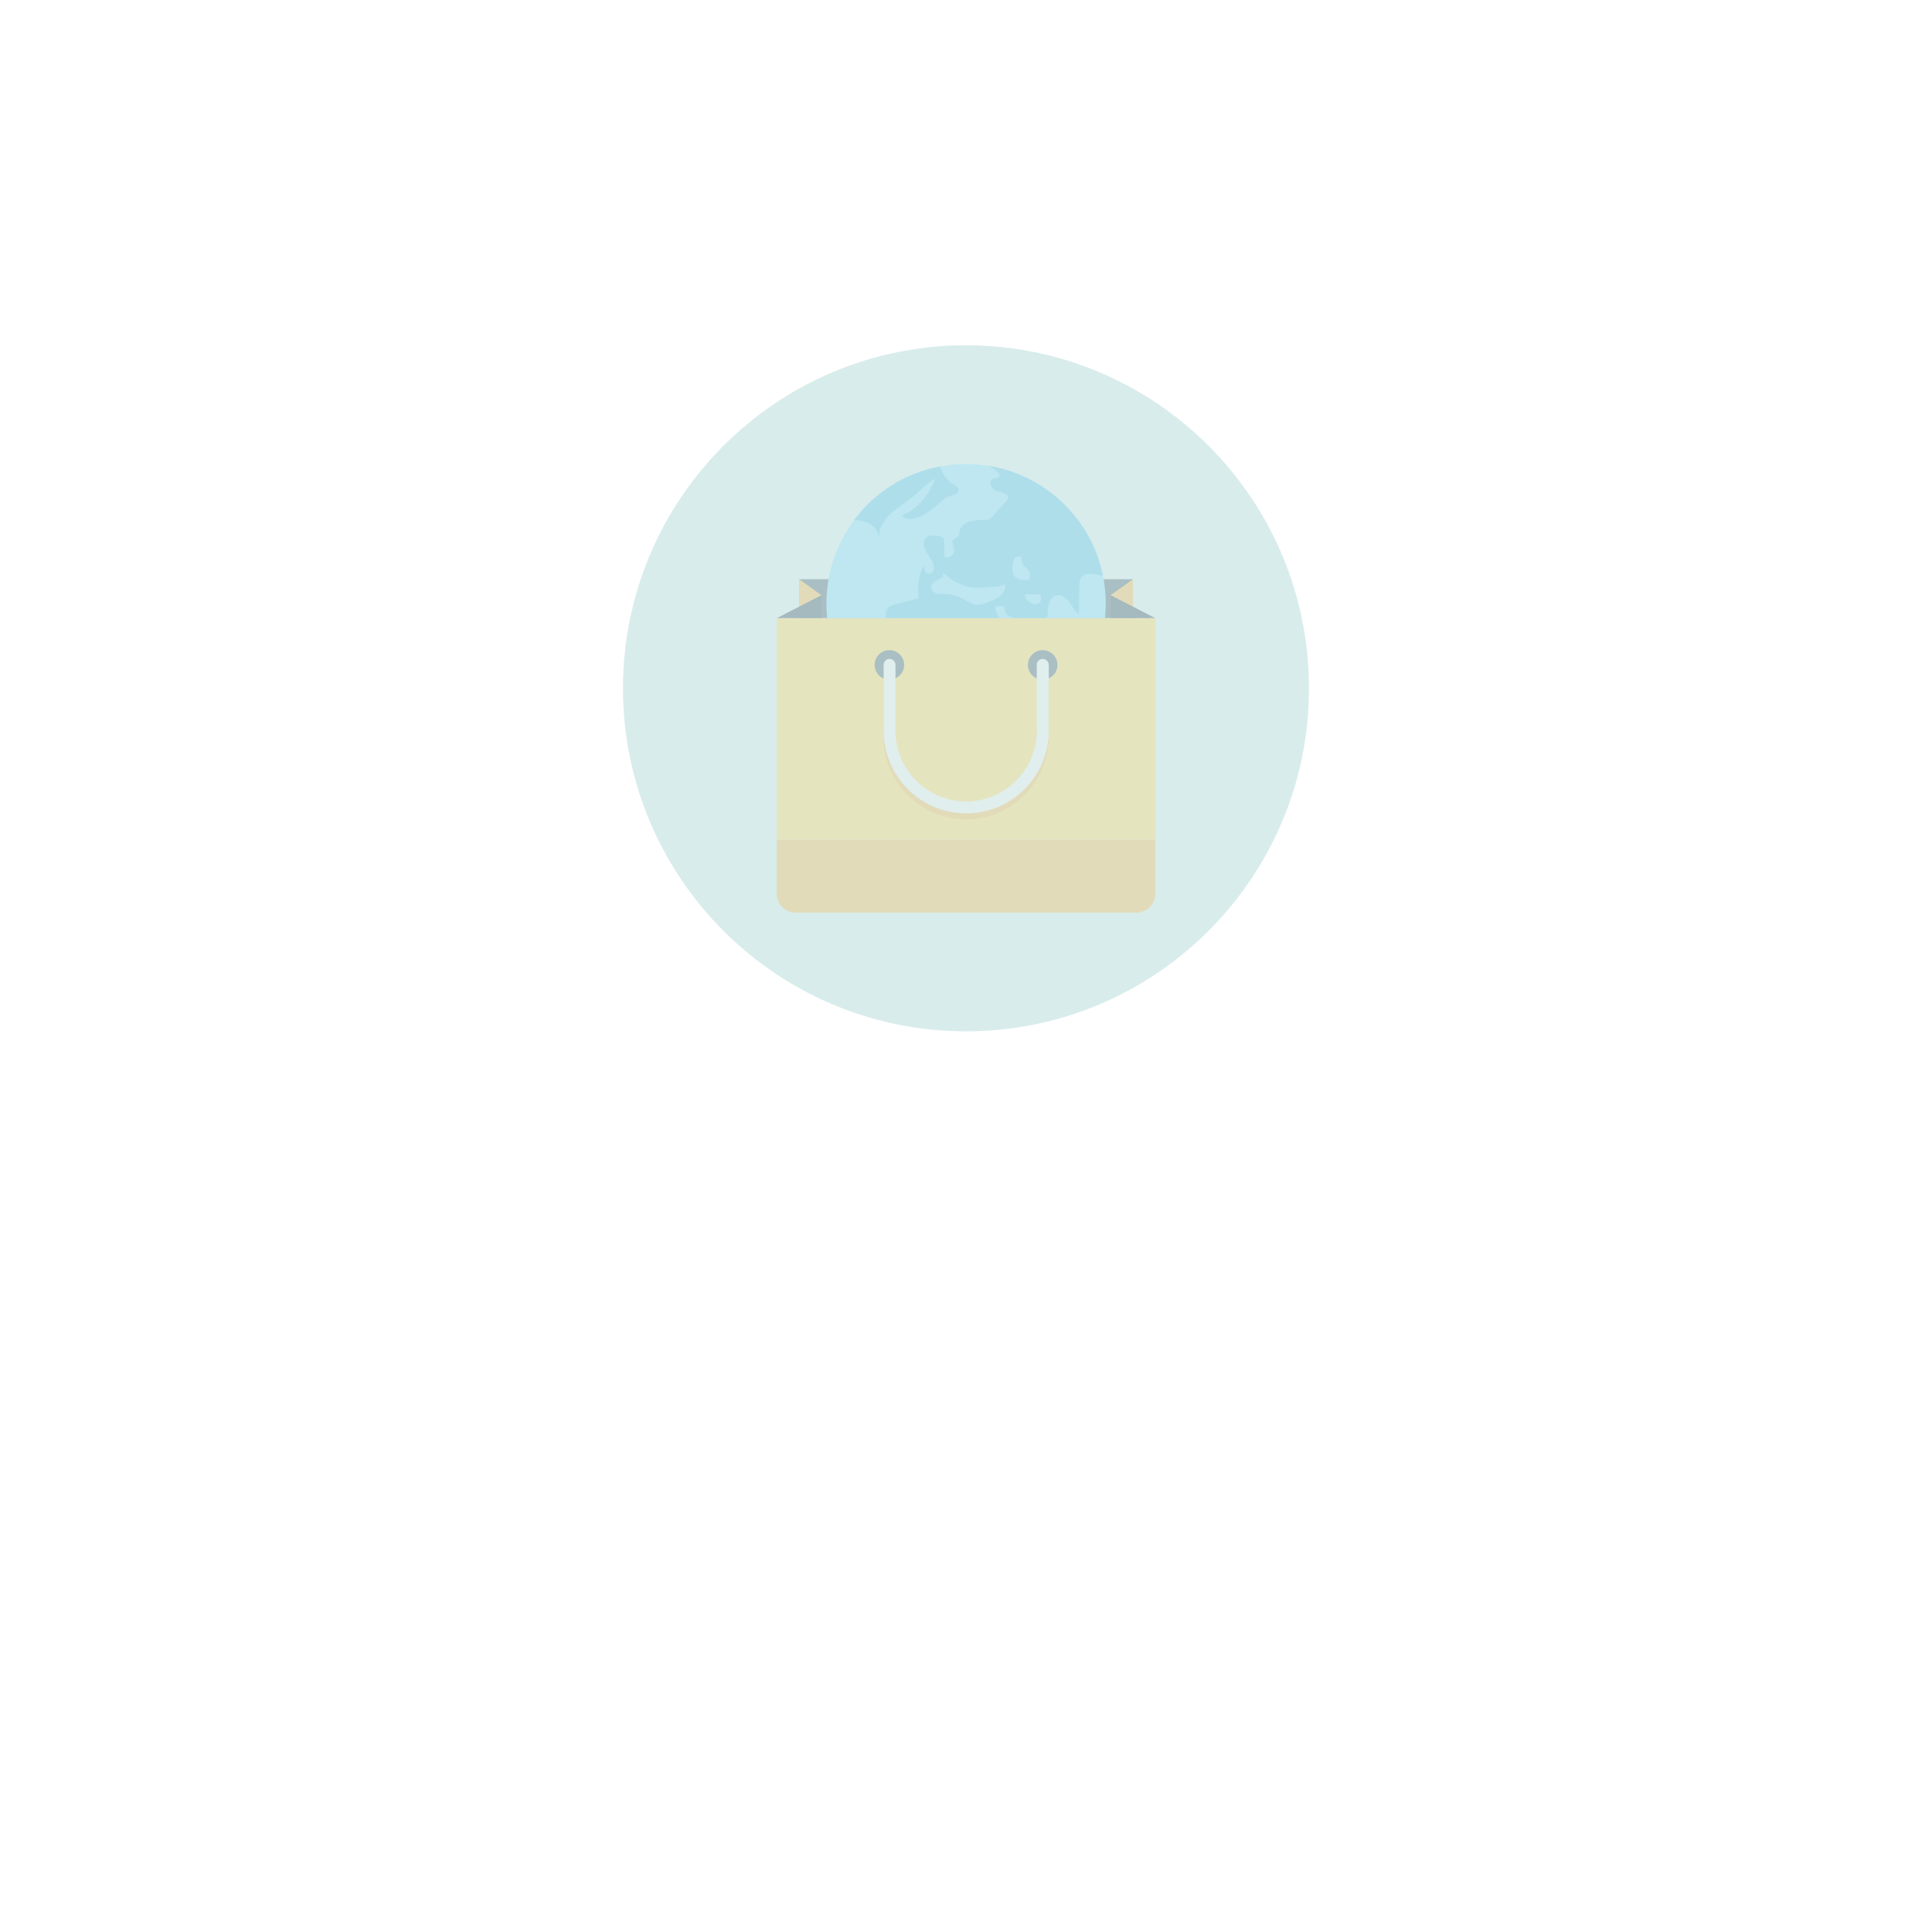
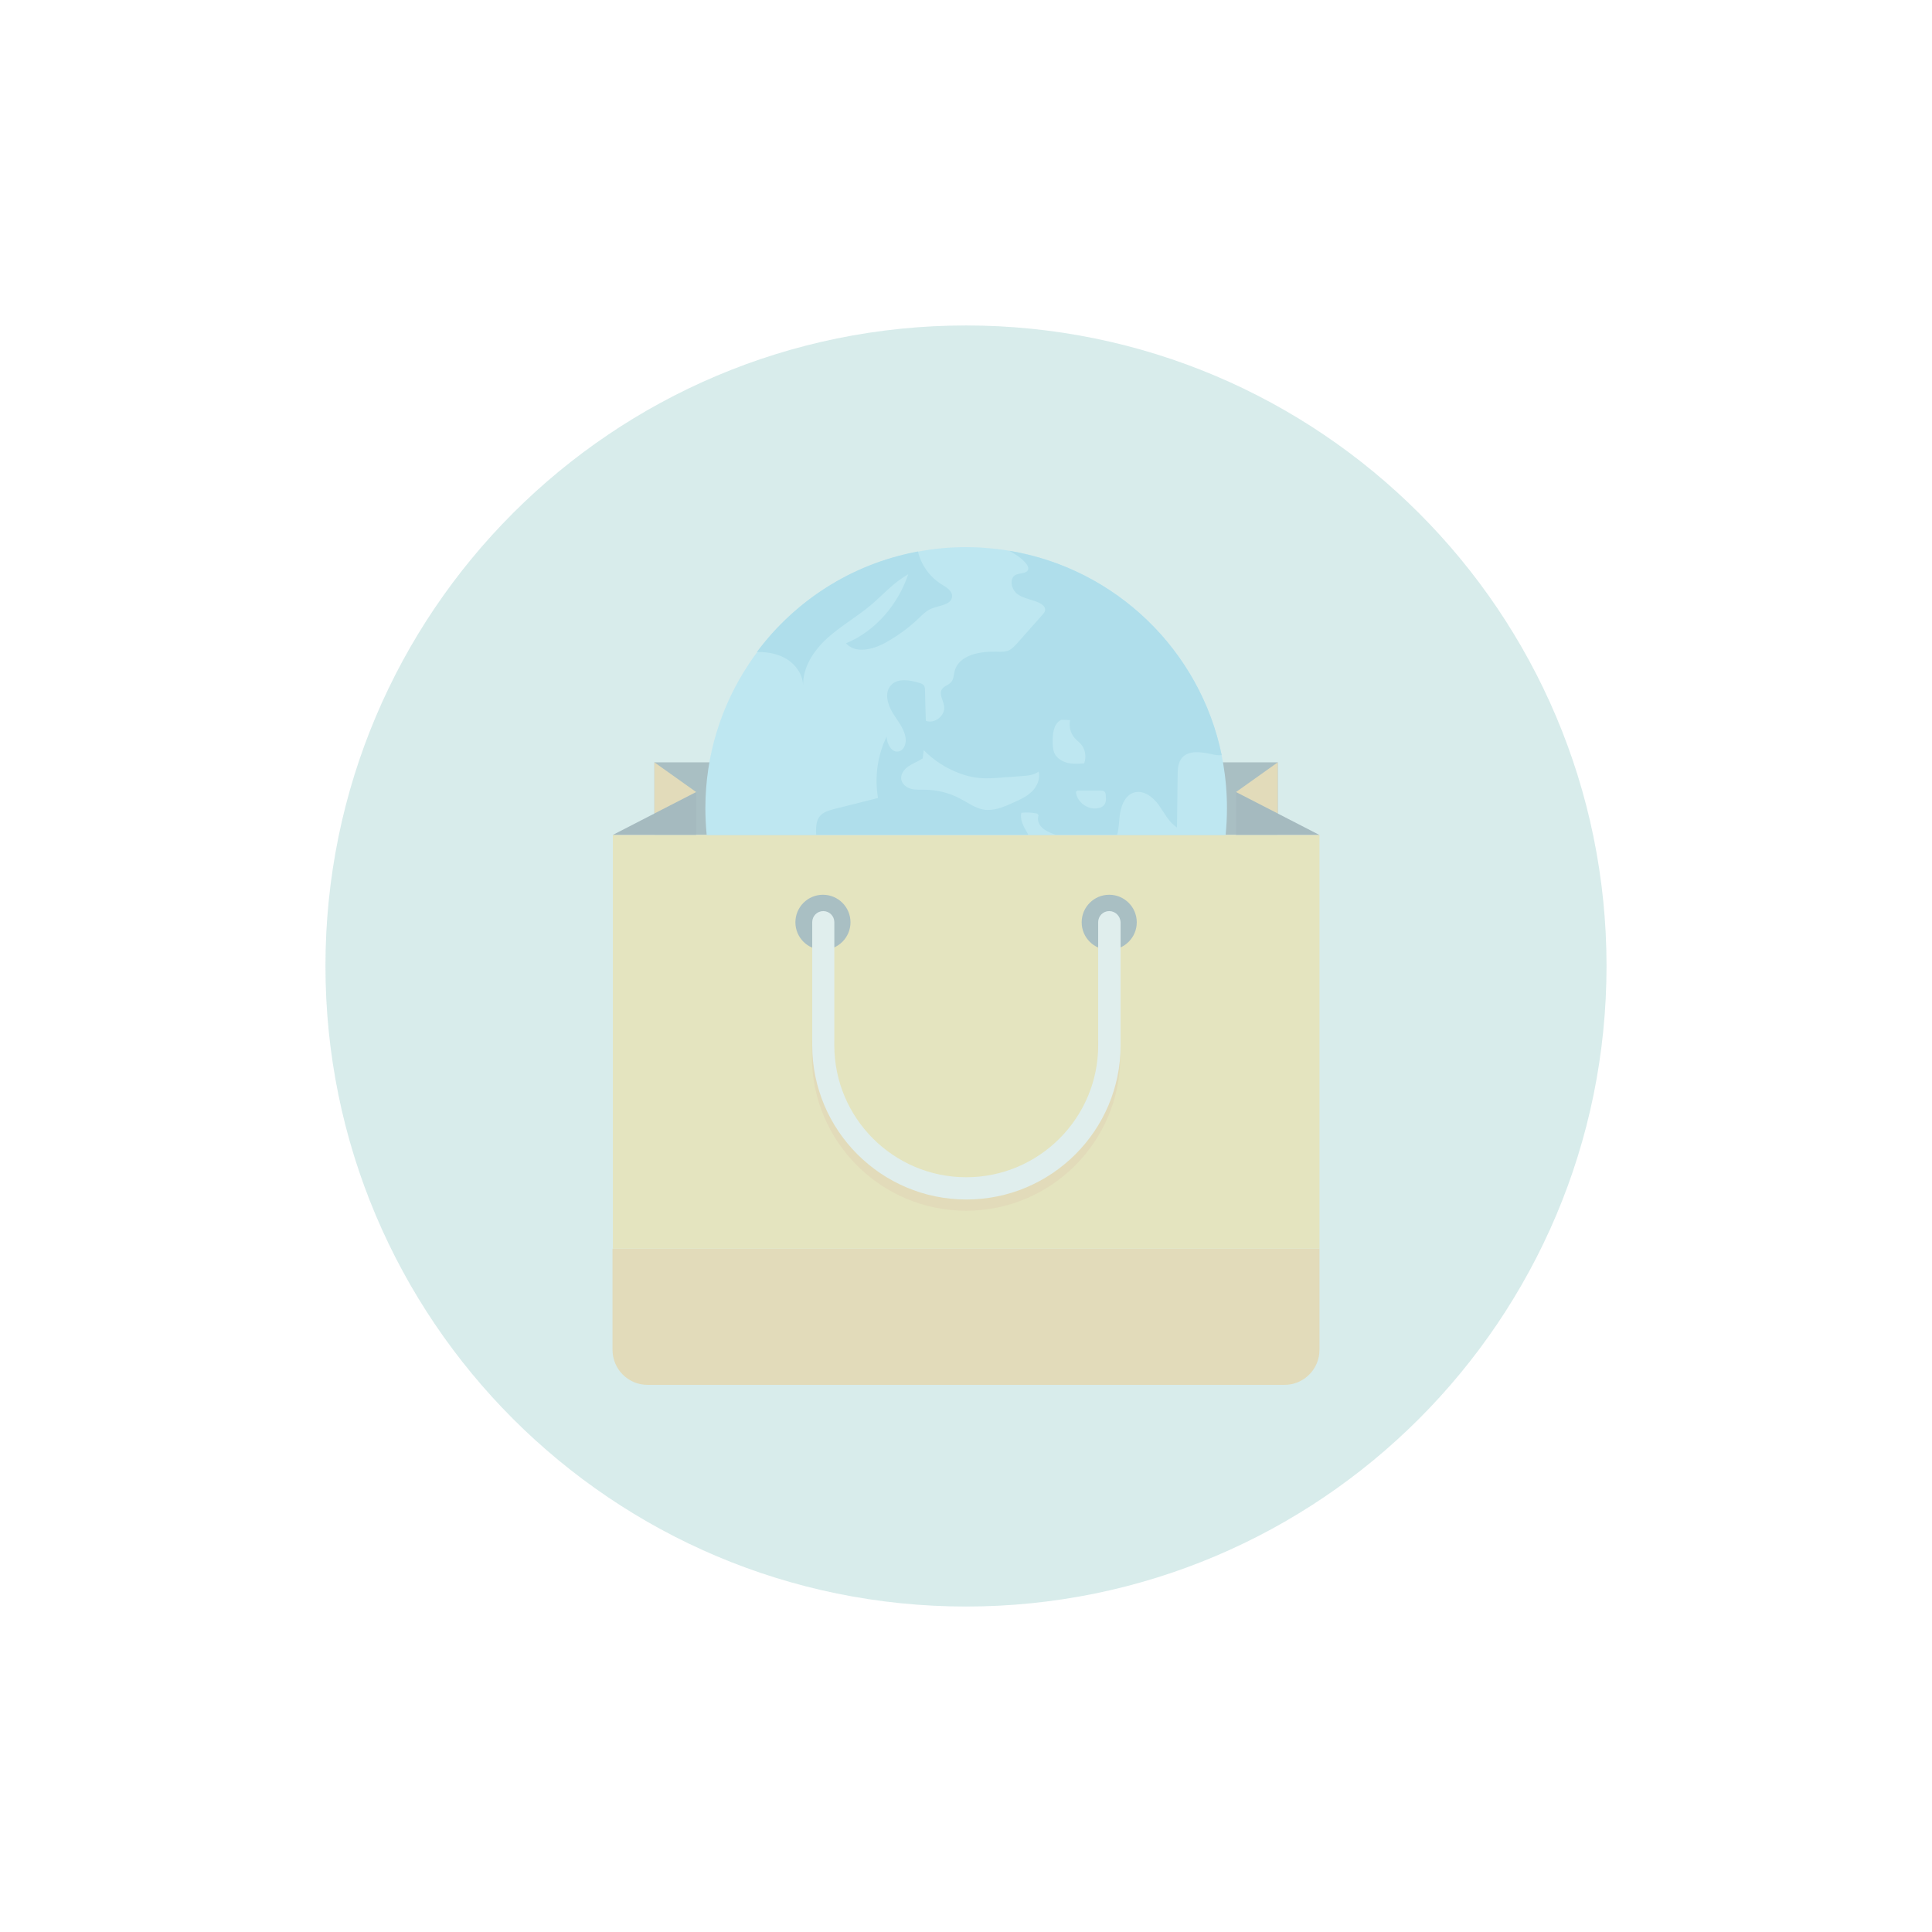
<svg xmlns="http://www.w3.org/2000/svg" height="800" width="800" version="1.1" id="Capa_1" viewBox="0 0 187.435 187.435" xml:space="preserve">
  <defs id="defs57">
	
	
	
</defs>
  <path style="fill:#4c8c87" d="M -118.04,52.315 V -55.201 l -29.911,-13.085 -135.38,109.86 60.867,19.998 h 95.167 c 5.112,-0.001 9.257,-4.145 9.257,-9.257 z" id="path288" />
  <g id="g334" transform="translate(-345.6152,-23.13172)">
    <g id="g310">
      <g id="g308">
        <g id="g298">
          <polygon style="fill:#eac873" points="89.161,57.577 75.566,144.972 147.425,144.972 157.524,57.577 " id="polygon290" />
          <polygon style="fill:#e5bc61" points="157.524,57.577 147.425,144.972 165.29,144.972 " id="polygon292" />
          <polygon style="fill:#d6ae54" points="157.524,57.577 147.425,144.972 156.357,134.485 " id="polygon294" />
          <polygon style="fill:#eac873" points="157.524,57.577 165.29,144.972 156.357,134.485 " id="polygon296" />
        </g>
        <g id="g302">
          <path style="fill:#876b66" d="m 134.985,60.543 -2.314,-0.298 c 0.033,-0.253 3.141,-25.287 -5.031,-34.577 -1.978,-2.248 -4.398,-3.34 -7.406,-3.34 -3.007,0 -5.428,1.092 -7.407,3.341 -8.176,9.298 -5.063,34.324 -5.03,34.576 l -2.313,0.298 c -0.139,-1.071 -3.272,-26.333 5.595,-36.413 2.412,-2.742 5.491,-4.132 9.155,-4.132 3.664,0 6.743,1.39 9.156,4.132 8.867,10.08 5.731,35.342 5.595,36.413 z" id="path300" />
        </g>
        <path style="fill:#876b66" d="m 106.859,58.548 c -1.839,0 -3.328,1.49 -3.328,3.327 0,1.836 1.489,3.326 3.328,3.326 1.834,0 3.324,-1.489 3.324,-3.326 0,-1.837 -1.49,-3.327 -3.324,-3.327 z m 0,4.905 c -0.873,0 -1.579,-0.707 -1.579,-1.579 0,-0.872 0.706,-1.579 1.579,-1.579 0.869,0 1.577,0.707 1.577,1.579 0,0.872 -0.708,1.579 -1.577,1.579 z" id="path304" />
        <path style="fill:#876b66" d="m 133.806,58.548 c -1.839,0 -3.328,1.49 -3.328,3.327 0,1.836 1.489,3.326 3.328,3.326 1.834,0 3.324,-1.489 3.324,-3.326 0,-1.837 -1.49,-3.327 -3.324,-3.327 z m 0,4.905 c -0.874,0 -1.58,-0.707 -1.58,-1.579 0,-0.872 0.706,-1.579 1.58,-1.579 0.868,0 1.576,0.707 1.576,1.579 0,0.872 -0.708,1.579 -1.576,1.579 z" id="path306" />
      </g>
    </g>
    <g id="g332">
      <g id="g330">
        <g id="g320">
          <polygon style="fill:#ef8067" points="35.74,80.041 22.144,167.437 94.003,167.437 104.102,80.041 " id="polygon312" />
          <polygon style="fill:#ef8067" points="104.102,80.041 94.003,167.437 111.868,167.437 " id="polygon314" />
          <polygon style="fill:#e54c3c" points="104.102,80.041 94.003,167.437 102.936,156.949 " id="polygon316" />
          <polygon style="fill:#ea6d59" points="104.102,80.041 111.868,167.437 102.936,156.949 " id="polygon318" />
        </g>
        <g id="g324">
          <path style="fill:#876b66" d="m 81.563,83.007 -2.312,-0.298 c 0.031,-0.252 3.14,-25.287 -5.033,-34.577 -1.977,-2.248 -4.398,-3.34 -7.406,-3.34 -3.005,0 -5.428,1.092 -7.407,3.341 -8.175,9.298 -5.064,34.324 -5.03,34.576 l -2.312,0.298 c -0.139,-1.071 -3.272,-26.333 5.594,-36.412 2.412,-2.742 5.491,-4.133 9.155,-4.133 3.665,0 6.744,1.391 9.156,4.133 8.868,10.08 5.731,35.342 5.595,36.412 z" id="path322" />
        </g>
        <path style="fill:#876b66" d="m 53.437,81.012 c -1.839,0 -3.326,1.49 -3.326,3.327 0,1.836 1.487,3.326 3.326,3.326 1.834,0 3.324,-1.489 3.324,-3.326 0,-1.837 -1.49,-3.327 -3.324,-3.327 z m 0,4.906 c -0.873,0 -1.579,-0.707 -1.579,-1.579 0,-0.872 0.706,-1.578 1.579,-1.578 0.869,0 1.577,0.706 1.577,1.578 0,0.872 -0.708,1.579 -1.577,1.579 z" id="path326" />
        <path style="fill:#876b66" d="m 80.385,81.012 c -1.84,0 -3.329,1.49 -3.329,3.327 0,1.836 1.489,3.326 3.329,3.326 1.833,0 3.324,-1.489 3.324,-3.326 0,-1.837 -1.491,-3.327 -3.324,-3.327 z m 0,4.906 c -0.875,0 -1.581,-0.707 -1.581,-1.579 0,-0.872 0.706,-1.578 1.581,-1.578 0.868,0 1.575,0.706 1.575,1.578 0,0.872 -0.707,1.579 -1.575,1.579 z" id="path328" />
      </g>
    </g>
  </g>
  <g style="fill:#ffd15c;fill-opacity:1" id="g432" transform="matrix(5.857344,0,0,5.857344,-304.1141,-119.0598)">
    <path d="M 25,8.9 C 24.9,8.4 24.5,8 24,8 H 21 V 7 C 21,4.2 18.8,2 16,2 13.2,2 11,4.2 11,7 V 8 H 8 C 7.5,8 7.1,8.4 7,8.9 l -2,20 c 0,0.3 0.1,0.6 0.3,0.8 C 5.5,29.9 5.7,30 6,30 h 20 c 0.3,0 0.6,-0.1 0.7,-0.3 0.1,-0.2 0.3,-0.5 0.3,-0.8 z M 13,7 c 0,-1.7 1.3,-3 3,-3 1.7,0 3,1.3 3,3 v 1 h -6 z" id="path424" style="fill:#ffd15c;fill-opacity:1" />
  </g>
-   <rect style="opacity:0.311;fill:#80c1be;fill-opacity:1;stroke:none;stroke-width:0.402" id="rect540" width="66.554" height="66.554" x="60.44" y="33.5" ry="33.277" />
-   <g id="g538" transform="matrix(0.08567106,0,0,0.08567106,71.95705,45.01677)" style="opacity:0.311">
-     <path style="fill:#f8b64c" d="m 39.65,425.4 v 61.4 c 0,11.7 9.5,21.2 21.2,21.2 h 386.3 c 11.7,0 21.2,-9.5 21.2,-21.2 v -61.4 z" id="path485" />
-     <rect x="39.85" y="174.5" style="fill:#ffd15c" width="428.5" height="250.9" id="rect487" />
-     <rect x="65.05" y="130.5" style="fill:#40596b" width="378" height="43.9" id="rect489" />
-     <polygon style="fill:#334a5e" points="90.35,174.5 39.85,174.5 90.35,148.5 " id="polygon491" />
-     <polygon style="fill:#f8b64c" points="65.05,161.5 90.35,148.5 65.05,130.5 " id="polygon493" />
-     <polygon style="fill:#334a5e" points="417.75,174.5 468.25,174.5 417.75,148.5 " id="polygon495" />
-     <polygon style="fill:#f8b64c" points="443.05,161.5 417.75,148.5 443.05,130.5 " id="polygon497" />
-     <g id="g503">
-       <circle style="fill:#40596b" cx="167.25" cy="227.5" r="16.7" id="circle499" />
-       <circle style="fill:#40596b" cx="340.85" cy="227.5" r="16.7" id="circle501" />
-     </g>
-     <path style="fill:#f8b64c" d="m 334.05,299.2 v 9.7 c 0,44.1 -35.9,80 -80,80 -44.1,0 -80,-35.9 -80,-80 v -9.7 h -13.5 v 9.7 c 0,51.6 41.9,93.5 93.5,93.5 51.6,0 93.5,-41.9 93.5,-93.5 v -9.7 z" id="path505" />
-     <path style="fill:#f2f2f2" d="m 340.85,220.7 c -3.7,0 -6.7,3 -6.7,6.7 v 74.7 c 0,44.1 -35.9,80 -80,80 -44.1,0 -80,-35.9 -80,-80 v -74.7 c 0,-3.7 -3,-6.7 -6.7,-6.7 -3.7,0 -6.7,3 -6.7,6.7 v 74.7 c 0,51.6 41.9,93.5 93.5,93.5 51.6,0 93.5,-41.9 93.5,-93.5 v -74.7 c -0.2,-3.7 -3.2,-6.7 -6.9,-6.7 z" id="path507" />
-     <path style="fill:#84dbff" d="m 409.95,131.1 c -0.3,-1.6 -0.6,-3.2 -0.9,-4.8 -13,-63.7 -64.3,-113.4 -128.8,-124.1 -4.7,-0.8 -9.5,-1.4 -14.3,-1.7 -3.9,-0.4 -7.9,-0.5 -11.9,-0.5 -9.9,0 -19.6,0.9 -29,2.7 -0.5,0.1 -0.9,0.2 -1.4,0.3 -39.3,7.7 -73.4,29.8 -96.3,60.7 -1.8,2.3 -3.4,4.7 -5,7.1 -16.7,25.1 -26.4,55.1 -26.4,87.5 0,5.5 0.3,10.9 0.8,16.3 h 314.7 c 0.5,-5.4 0.8,-10.8 0.8,-16.3 0,-9.4 -0.8,-18.4 -2.3,-27.2 z" id="path509" />
-     <g id="g515">
-       <path style="fill:#54c0eb" d="m 245.55,29.9 c -0.2,5 -7.4,5.4 -12.1,7.2 -3.4,1.3 -6,4 -8.6,6.5 -6,5.7 -12.8,10.5 -20,14.5 -7.5,4.1 -18,6.6 -23.6,0.2 17.9,-7.4 31.5,-23.5 37.7,-41.8 -8.6,4.7 -15.2,12.3 -22.7,18.7 -8.5,7.1 -18.3,12.7 -26.5,20.1 -8.2,7.5 -14.9,17.8 -14.5,28.8 -0.1,-6.3 -4,-12.3 -9.3,-15.8 -5.3,-3.5 -11.9,-4.8 -18.2,-4.7 -0.2,0 -0.4,0 -0.6,0 23,-30.9 57,-53.1 96.3,-60.7 0.5,-0.1 0.9,-0.2 1.4,-0.3 1.9,8.1 7.1,15.4 14.1,19.8 3.1,1.9 6.8,4 6.6,7.5 z" id="path511" />
-       <path style="fill:#54c0eb" d="m 291.85,174.5 c -0.3,-0.6 -0.7,-1.2 -1,-1.8 -2.1,-3.6 -4.2,-7.5 -3.3,-11.6 3.1,-0.4 6.5,-0.2 9.6,0.5 l 0.9,1 c -1.1,2.5 0.1,5.6 2,7.4 1.9,1.9 4.6,3 7.1,4 0.3,0.1 0.7,0.3 1.1,0.4 h 37.4 c 1,-3.5 1.1,-7.3 1.5,-10.9 0.6,-6 3,-13 8.8,-14.7 5.7,-1.7 11.4,2.7 14.9,7.5 3.4,4.8 6.1,10.5 11.1,13.7 0.1,-10.5 0.3,-21 0.4,-31.5 0,-3.8 0.2,-7.8 2.6,-10.7 4.1,-4.8 11.6,-3.6 17.9,-2.3 2,0.5 4.2,0.9 6.2,0.6 -13,-63.5 -64.3,-113.2 -128.8,-123.9 3.9,2.2 7.7,4.6 10.3,7.9 0.7,0.9 1.4,2.1 1.2,3.2 -0.6,2.8 -4.8,2.3 -7.4,3.4 -4.4,2 -3,9.1 1,11.9 4,2.8 9.2,3.2 13.5,5.4 1.7,0.9 3.4,2.4 3.1,4.3 -0.1,1 -0.8,1.8 -1.5,2.6 -5.2,5.8 -10.4,11.7 -15.6,17.6 -1.4,1.4 -2.7,3 -4.5,3.9 -2.3,1.2 -5.1,1.1 -7.8,1 -10.1,-0.3 -22.7,1.9 -25.4,11.6 -0.6,2.4 -0.6,5.2 -2.3,7 -1.5,1.7 -4.2,2.2 -5.4,4.1 -2,3 0.8,6.8 1.3,10.4 0.8,5.7 -5.9,10.9 -11.1,8.8 -0.2,-6.1 -0.4,-12.3 -0.5,-18.4 0,-1 -0.1,-2.1 -0.6,-2.9 -0.6,-1 -1.9,-1.4 -3,-1.7 -5.8,-1.8 -13.1,-3 -17.1,1.5 -4.1,4.5 -2,11.7 1.2,16.9 3.2,5.1 7.6,10.2 7.8,16.2 0.1,3 -1.4,6.4 -4.3,7 -4.3,0.9 -7.1,-4.6 -7.3,-9 -5.5,11.4 -7.4,24.6 -5.2,37.2 -8.9,2.3 -17.7,4.5 -26.6,6.7 -3.2,0.9 -6.7,1.8 -8.8,4.5 -2,2.5 -2.2,6 -2.2,9.1 0,0.7 0.1,1.4 0.1,2 h 128.7 z m 46.1,-26.3 c 0.6,0.6 0.8,1.5 0.8,2.4 0.2,2.2 0.3,4.7 -1.4,6.2 -0.6,0.6 -1.4,1 -2.2,1.2 -6.3,2.1 -13.9,-2.9 -14.5,-9.6 l 1,-0.8 c 4.6,0 9.3,0 13.9,0 0.8,0 1.7,0.1 2.4,0.6 z m -26.6,-43.3 0.6,-0.2 c 1.8,0 3.5,0.1 5.2,0.2 -0.9,3.7 0.2,7.9 2.7,10.8 1.1,1.3 2.5,2.3 3.7,3.6 2.8,3.1 3.6,7.9 2.1,11.8 -3.4,0.3 -6.8,0.5 -10.2,-0.3 -3.3,-0.9 -6.5,-2.9 -7.9,-6 -0.8,-2 -0.9,-4 -1,-6.2 -0.1,-5.1 0.4,-11.1 4.8,-13.7 z m -92.4,28.1 c 2.8,-1.9 6,-3 8.8,-4.9 l 0.6,-5 c 6.1,6.2 13.5,11 21.6,14 3.9,1.5 7.9,2.5 12.1,2.9 4.3,0.4 8.7,0.1 13,-0.2 1.4,-0.2 2.8,-0.3 4.2,-0.3 2.9,-0.2 5.8,-0.5 8.8,-0.7 3.5,-0.2 7.2,-0.6 10,-2.7 1.1,4.3 -0.9,8.9 -4,12 -3.1,3.1 -7.2,5 -11.3,6.8 -5.7,2.6 -11.8,5.2 -17.9,4.3 -5.2,-0.9 -9.6,-4.2 -14.2,-6.6 -6.7,-3.6 -14.3,-5.5 -21.8,-5.5 -2.7,-0.1 -5.4,0.2 -8,-0.5 -2.6,-0.7 -5.1,-2.4 -5.9,-5 -1.1,-3.3 1.2,-6.6 4,-8.6 z" id="path513" />
+   <g id="g429" transform="matrix(1.867403,0,0,1.867403,-81.29085,-30.98248)">
+     <rect style="opacity:0.311;fill:#80c1be;fill-opacity:1;stroke:none;stroke-width:0.402" id="rect540" width="66.554" height="66.554" x="60.44" y="33.5" ry="33.277" />
+     <g id="g538" transform="matrix(0.08567106,0,0,0.08567106,71.95705,45.01677)" style="opacity:0.311">
+       <path style="fill:#f8b64c" d="m 39.65,425.4 v 61.4 c 0,11.7 9.5,21.2 21.2,21.2 h 386.3 c 11.7,0 21.2,-9.5 21.2,-21.2 v -61.4 z" id="path485" />
+       <rect x="39.85" y="174.5" style="fill:#ffd15c" width="428.5" height="250.9" id="rect487" />
+       <rect x="65.05" y="130.5" style="fill:#40596b" width="378" height="43.9" id="rect489" />
+       <polygon style="fill:#334a5e" points="90.35,148.5 90.35,174.5 39.85,174.5 " id="polygon491" />
+       <polygon style="fill:#f8b64c" points="65.05,130.5 65.05,161.5 90.35,148.5 " id="polygon493" />
+       <polygon style="fill:#334a5e" points="417.75,148.5 417.75,174.5 468.25,174.5 " id="polygon495" />
+       <polygon style="fill:#f8b64c" points="443.05,130.5 443.05,161.5 417.75,148.5 " id="polygon497" />
+       <g id="g503">
+         <circle style="fill:#40596b" cx="167.25" cy="227.5" r="16.7" id="circle499" />
+         <circle style="fill:#40596b" cx="340.85" cy="227.5" r="16.7" id="circle501" />
+       </g>
+       <path style="fill:#f8b64c" d="m 334.05,299.2 v 9.7 c 0,44.1 -35.9,80 -80,80 -44.1,0 -80,-35.9 -80,-80 v -9.7 h -13.5 v 9.7 c 0,51.6 41.9,93.5 93.5,93.5 51.6,0 93.5,-41.9 93.5,-93.5 v -9.7 z" id="path505" />
+       <path style="fill:#f2f2f2" d="m 340.85,220.7 c -3.7,0 -6.7,3 -6.7,6.7 v 74.7 c 0,44.1 -35.9,80 -80,80 -44.1,0 -80,-35.9 -80,-80 v -74.7 c 0,-3.7 -3,-6.7 -6.7,-6.7 -3.7,0 -6.7,3 -6.7,6.7 v 74.7 c 0,51.6 41.9,93.5 93.5,93.5 51.6,0 93.5,-41.9 93.5,-93.5 v -74.7 c -0.2,-3.7 -3.2,-6.7 -6.9,-6.7 z" id="path507" />
+       <path style="fill:#84dbff" d="m 409.95,131.1 c -0.3,-1.6 -0.6,-3.2 -0.9,-4.8 -13,-63.7 -64.3,-113.4 -128.8,-124.1 -4.7,-0.8 -9.5,-1.4 -14.3,-1.7 -3.9,-0.4 -7.9,-0.5 -11.9,-0.5 -9.9,0 -19.6,0.9 -29,2.7 -0.5,0.1 -0.9,0.2 -1.4,0.3 -39.3,7.7 -73.4,29.8 -96.3,60.7 -1.8,2.3 -3.4,4.7 -5,7.1 -16.7,25.1 -26.4,55.1 -26.4,87.5 0,5.5 0.3,10.9 0.8,16.3 h 314.7 c 0.5,-5.4 0.8,-10.8 0.8,-16.3 0,-9.4 -0.8,-18.4 -2.3,-27.2 z" id="path509" />
+       <g id="g515">
+         <path style="fill:#54c0eb" d="m 245.55,29.9 c -0.2,5 -7.4,5.4 -12.1,7.2 -3.4,1.3 -6,4 -8.6,6.5 -6,5.7 -12.8,10.5 -20,14.5 -7.5,4.1 -18,6.6 -23.6,0.2 17.9,-7.4 31.5,-23.5 37.7,-41.8 -8.6,4.7 -15.2,12.3 -22.7,18.7 -8.5,7.1 -18.3,12.7 -26.5,20.1 -8.2,7.5 -14.9,17.8 -14.5,28.8 -0.1,-6.3 -4,-12.3 -9.3,-15.8 -5.3,-3.5 -11.9,-4.8 -18.2,-4.7 -0.2,0 -0.4,0 -0.6,0 23,-30.9 57,-53.1 96.3,-60.7 0.5,-0.1 0.9,-0.2 1.4,-0.3 1.9,8.1 7.1,15.4 14.1,19.8 3.1,1.9 6.8,4 6.6,7.5 z" id="path511" />
+         <path style="fill:#54c0eb" d="m 291.85,174.5 c -0.3,-0.6 -0.7,-1.2 -1,-1.8 -2.1,-3.6 -4.2,-7.5 -3.3,-11.6 3.1,-0.4 6.5,-0.2 9.6,0.5 l 0.9,1 c -1.1,2.5 0.1,5.6 2,7.4 1.9,1.9 4.6,3 7.1,4 0.3,0.1 0.7,0.3 1.1,0.4 h 37.4 c 1,-3.5 1.1,-7.3 1.5,-10.9 0.6,-6 3,-13 8.8,-14.7 5.7,-1.7 11.4,2.7 14.9,7.5 3.4,4.8 6.1,10.5 11.1,13.7 0.1,-10.5 0.3,-21 0.4,-31.5 0,-3.8 0.2,-7.8 2.6,-10.7 4.1,-4.8 11.6,-3.6 17.9,-2.3 2,0.5 4.2,0.9 6.2,0.6 -13,-63.5 -64.3,-113.2 -128.8,-123.9 3.9,2.2 7.7,4.6 10.3,7.9 0.7,0.9 1.4,2.1 1.2,3.2 -0.6,2.8 -4.8,2.3 -7.4,3.4 -4.4,2 -3,9.1 1,11.9 4,2.8 9.2,3.2 13.5,5.4 1.7,0.9 3.4,2.4 3.1,4.3 -0.1,1 -0.8,1.8 -1.5,2.6 -5.2,5.8 -10.4,11.7 -15.6,17.6 -1.4,1.4 -2.7,3 -4.5,3.9 -2.3,1.2 -5.1,1.1 -7.8,1 -10.1,-0.3 -22.7,1.9 -25.4,11.6 -0.6,2.4 -0.6,5.2 -2.3,7 -1.5,1.7 -4.2,2.2 -5.4,4.1 -2,3 0.8,6.8 1.3,10.4 0.8,5.7 -5.9,10.9 -11.1,8.8 -0.2,-6.1 -0.4,-12.3 -0.5,-18.4 0,-1 -0.1,-2.1 -0.6,-2.9 -0.6,-1 -1.9,-1.4 -3,-1.7 -5.8,-1.8 -13.1,-3 -17.1,1.5 -4.1,4.5 -2,11.7 1.2,16.9 3.2,5.1 7.6,10.2 7.8,16.2 0.1,3 -1.4,6.4 -4.3,7 -4.3,0.9 -7.1,-4.6 -7.3,-9 -5.5,11.4 -7.4,24.6 -5.2,37.2 -8.9,2.3 -17.7,4.5 -26.6,6.7 -3.2,0.9 -6.7,1.8 -8.8,4.5 -2,2.5 -2.2,6 -2.2,9.1 0,0.7 0.1,1.4 0.1,2 h 128.7 z m 46.1,-26.3 c 0.6,0.6 0.8,1.5 0.8,2.4 0.2,2.2 0.3,4.7 -1.4,6.2 -0.6,0.6 -1.4,1 -2.2,1.2 -6.3,2.1 -13.9,-2.9 -14.5,-9.6 l 1,-0.8 c 4.6,0 9.3,0 13.9,0 0.8,0 1.7,0.1 2.4,0.6 z m -26.6,-43.3 0.6,-0.2 c 1.8,0 3.5,0.1 5.2,0.2 -0.9,3.7 0.2,7.9 2.7,10.8 1.1,1.3 2.5,2.3 3.7,3.6 2.8,3.1 3.6,7.9 2.1,11.8 -3.4,0.3 -6.8,0.5 -10.2,-0.3 -3.3,-0.9 -6.5,-2.9 -7.9,-6 -0.8,-2 -0.9,-4 -1,-6.2 -0.1,-5.1 0.4,-11.1 4.8,-13.7 z m -92.4,28.1 c 2.8,-1.9 6,-3 8.8,-4.9 l 0.6,-5 c 6.1,6.2 13.5,11 21.6,14 3.9,1.5 7.9,2.5 12.1,2.9 4.3,0.4 8.7,0.1 13,-0.2 1.4,-0.2 2.8,-0.3 4.2,-0.3 2.9,-0.2 5.8,-0.5 8.8,-0.7 3.5,-0.2 7.2,-0.6 10,-2.7 1.1,4.3 -0.9,8.9 -4,12 -3.1,3.1 -7.2,5 -11.3,6.8 -5.7,2.6 -11.8,5.2 -17.9,4.3 -5.2,-0.9 -9.6,-4.2 -14.2,-6.6 -6.7,-3.6 -14.3,-5.5 -21.8,-5.5 -2.7,-0.1 -5.4,0.2 -8,-0.5 -2.6,-0.7 -5.1,-2.4 -5.9,-5 -1.1,-3.3 1.2,-6.6 4,-8.6 z" id="path513" />
+       </g>
    </g>
  </g>
</svg>
